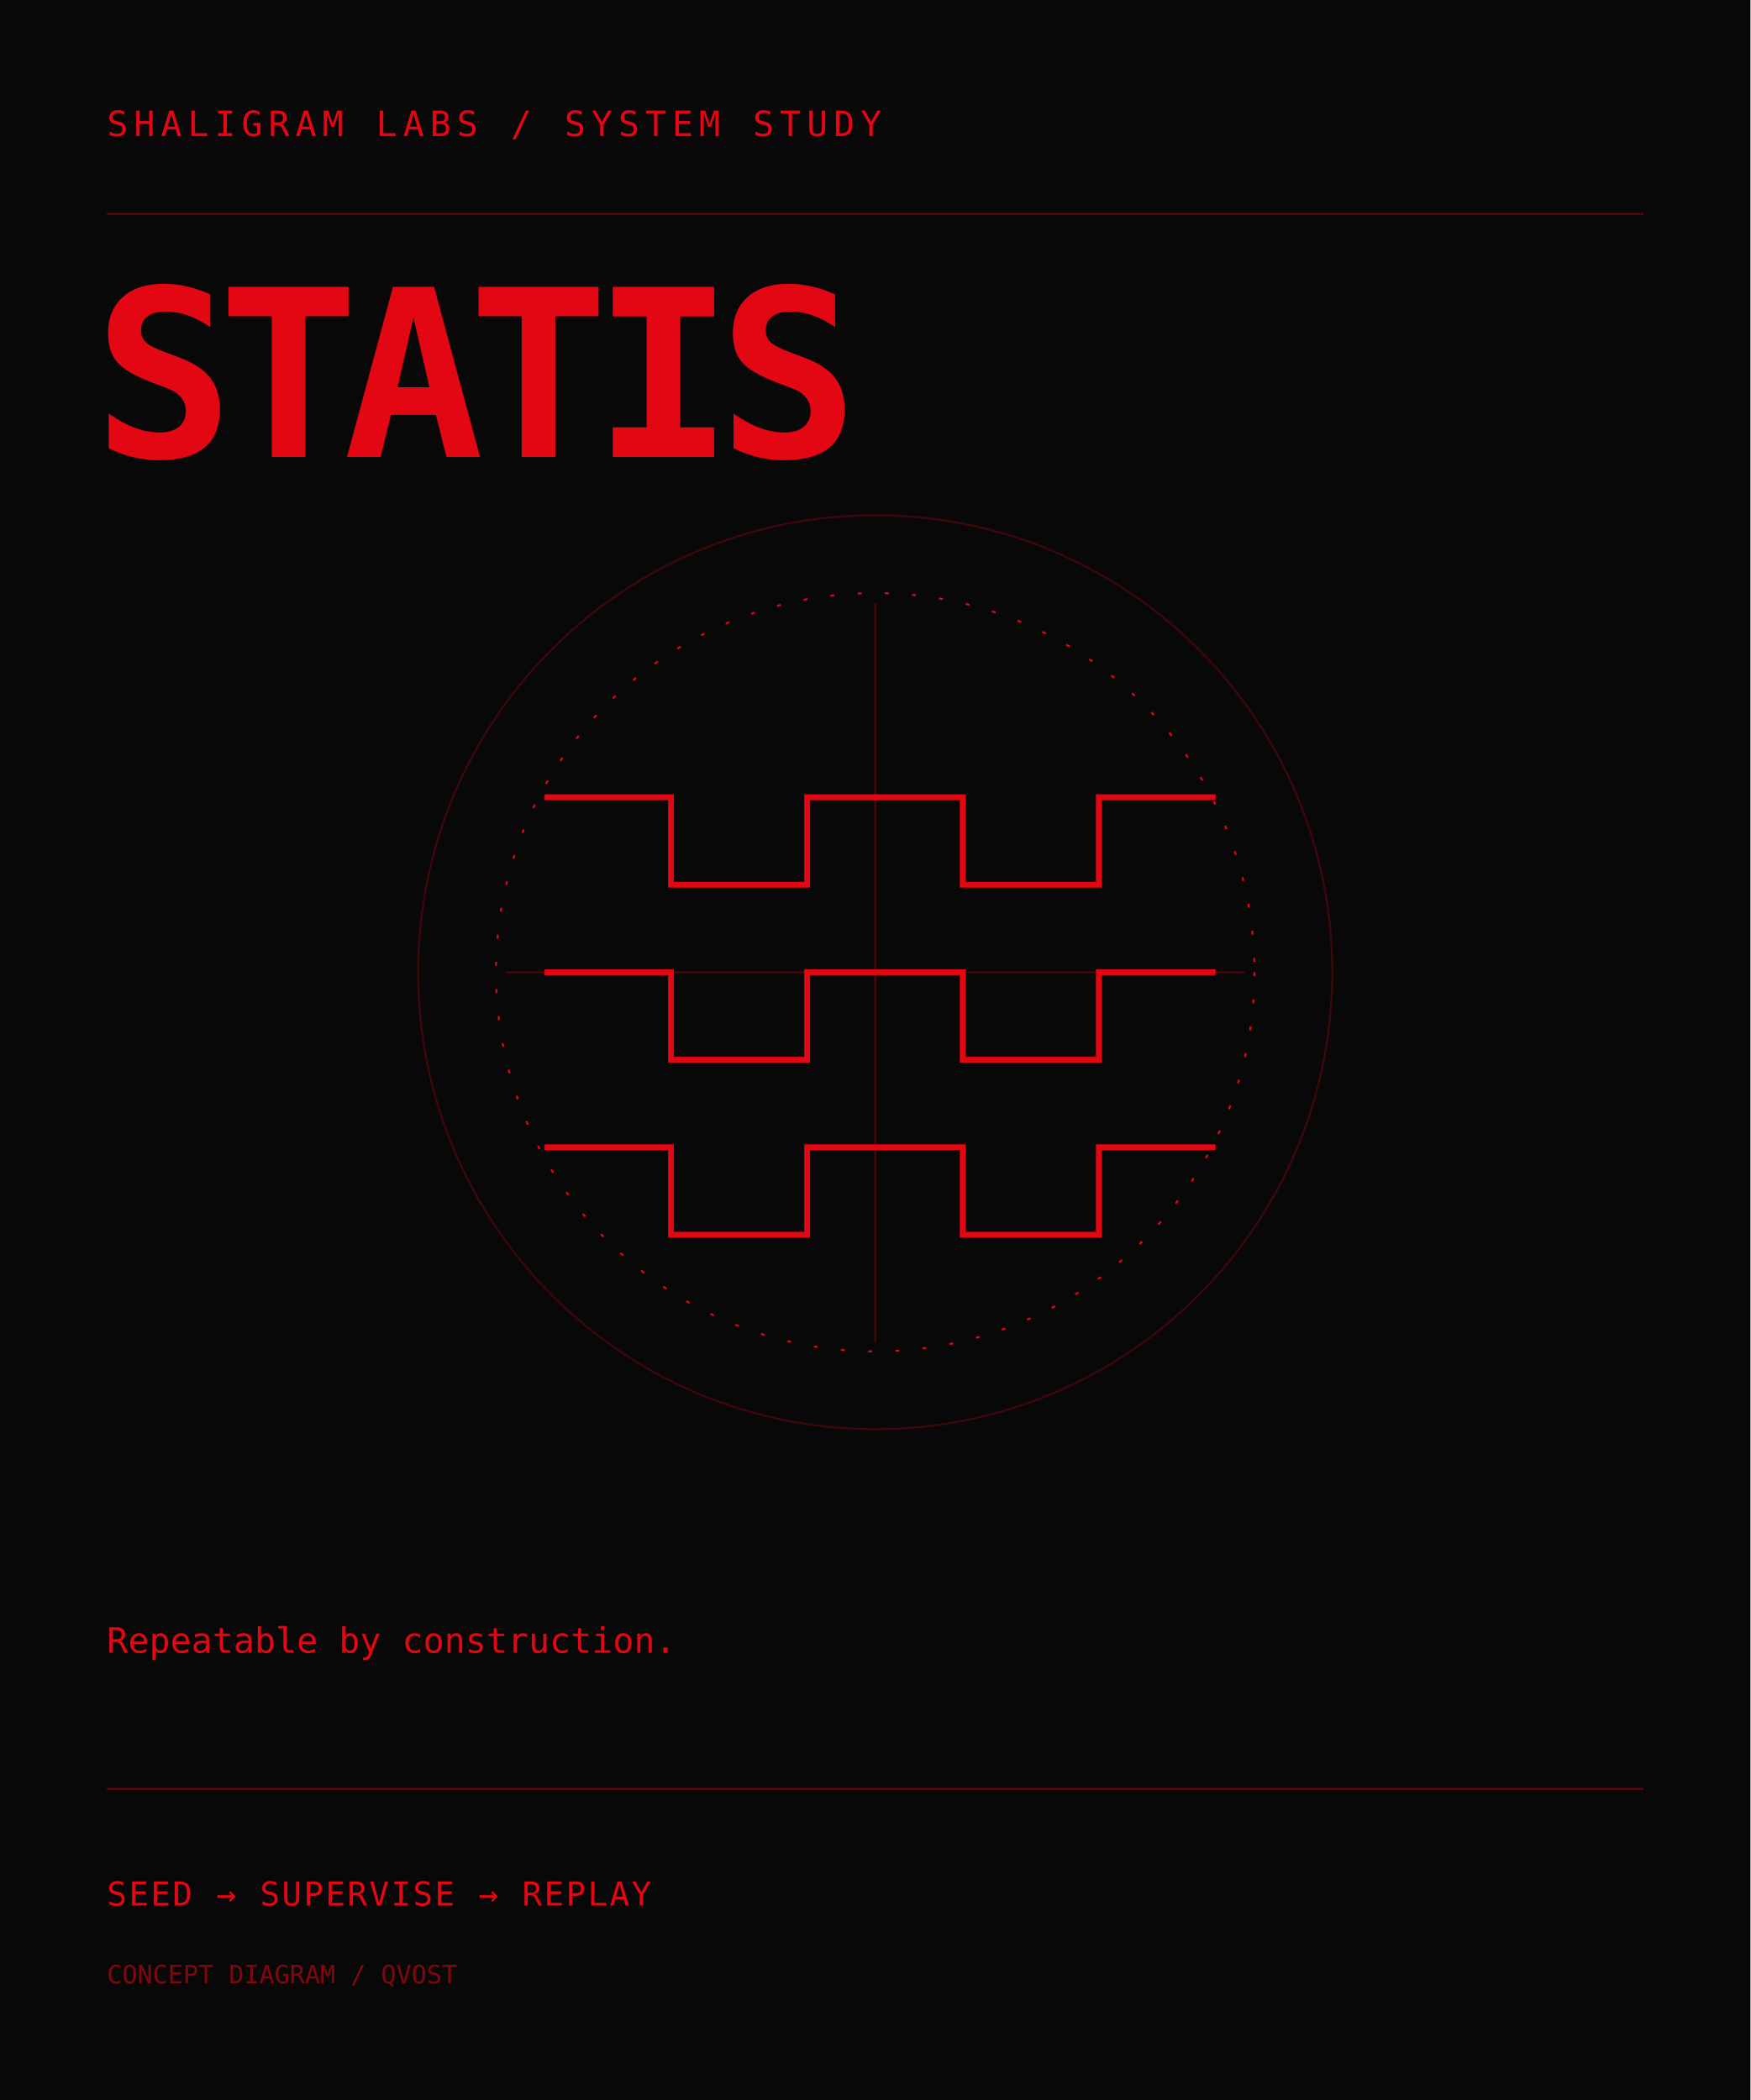
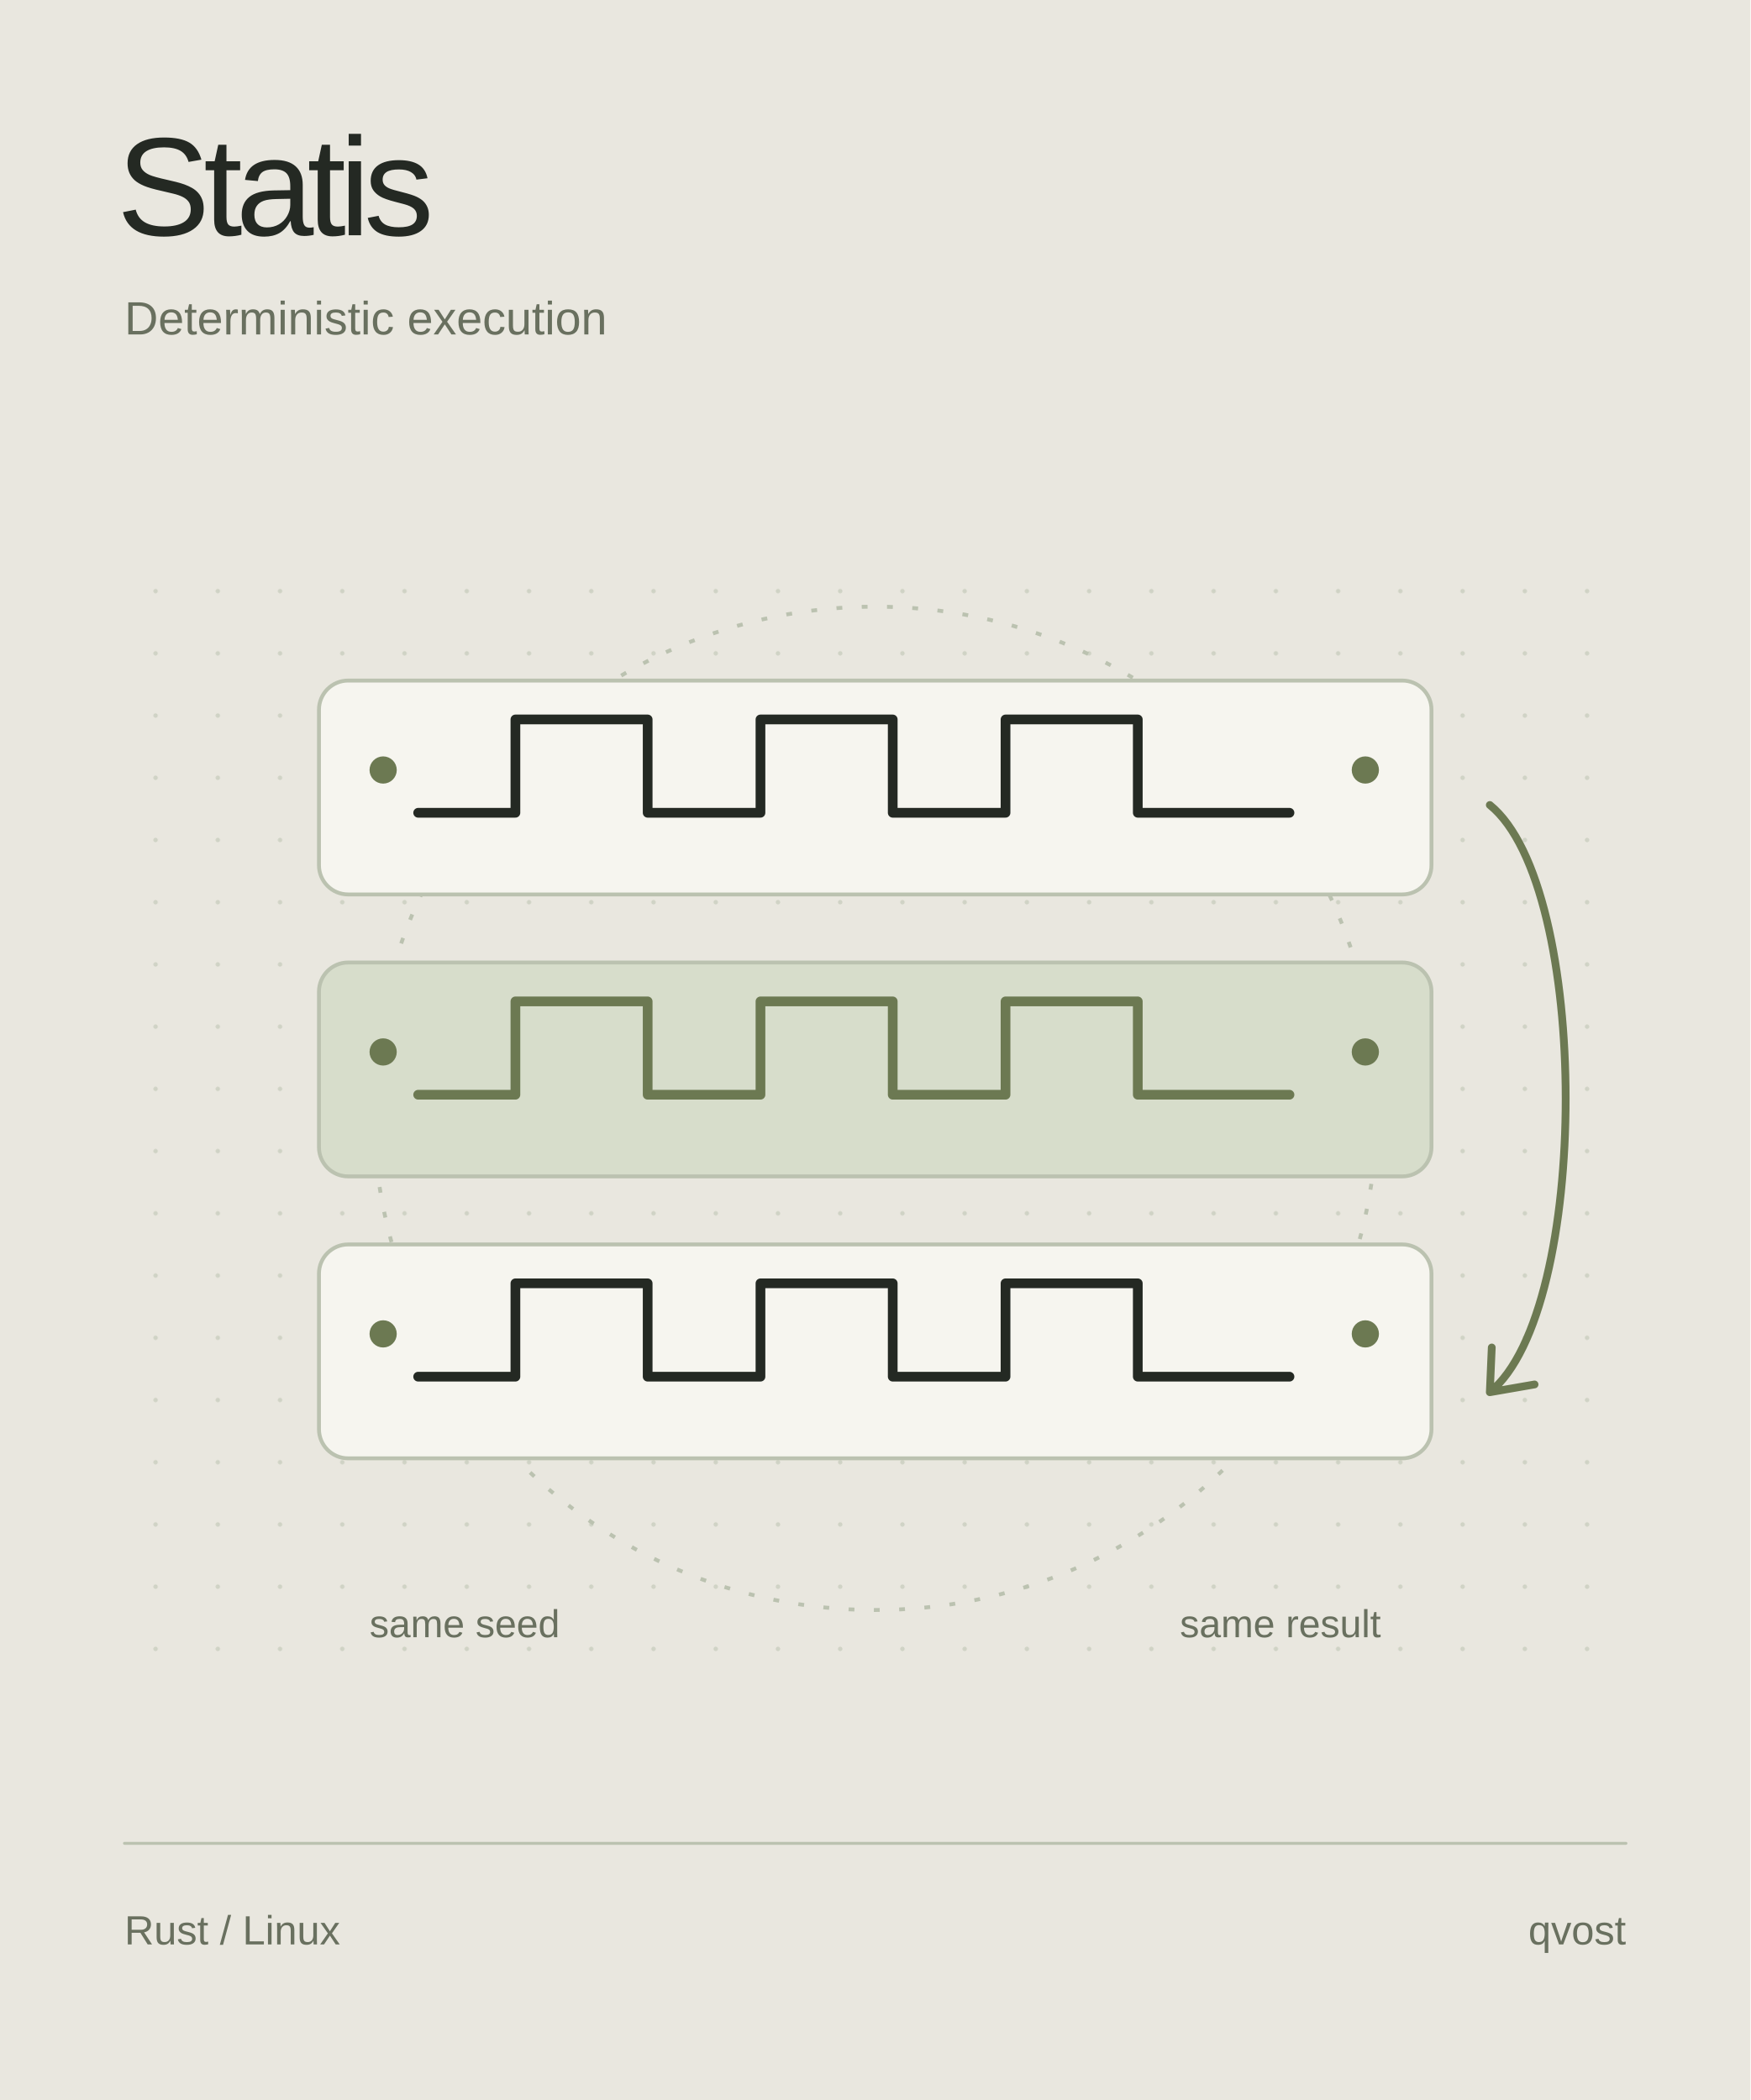
- <svg xmlns="http://www.w3.org/2000/svg" width="900" height="1080" viewBox="0 0 900 1080">
-   <rect width="900" height="1080" fill="#080808" />
-   <g fill="#e30613" font-family="monospace">
-     <path d="M55 110H845M55 920H845" stroke="#e30613" stroke-opacity=".4" />
-     <text x="55" y="70" font-size="18" letter-spacing="3">SHALIGRAM LABS / SYSTEM STUDY</text>
-     <text x="48" y="235" font-size="120" font-weight="700" letter-spacing="-8">STATIS</text>
-     <g stroke="#e30613" fill="none">
-       <circle cx="450" cy="500" r="235" stroke-opacity=".25" />
-       <circle cx="450" cy="500" r="195" stroke-dasharray="2 12" />
-       <path d="M260 500H640M450 310V690" stroke-opacity=".3" />
-       <path d="M280 410h65v45h70v-45h80v45h70v-45h60M280 500h65v45h70v-45h80v45h70v-45h60M280 590h65v45h70v-45h80v45h70v-45h60" stroke-width="3" />
-     </g>
-     <text x="55" y="850" font-size="18">Repeatable by construction.</text>
-     <text x="55" y="980" font-size="17" letter-spacing="1">SEED → SUPERVISE → REPLAY</text>
-     <text x="55" y="1020" font-size="13" opacity=".55">CONCEPT DIAGRAM / QVOST</text>
+ <svg xmlns="http://www.w3.org/2000/svg" width="900" height="1080" viewBox="0 0 900 1080" role="img" aria-labelledby="title desc">
+   <defs>
+     <pattern id="dot-grid" width="32" height="32" patternUnits="userSpaceOnUse">
+       <circle cx="16" cy="16" r="1.15" fill="#bbc2b0" opacity=".55" />
+     </pattern>
+   </defs>
+   <rect width="900" height="1080" fill="#e9e7df" />
+   <rect x="54" y="274" width="792" height="590" fill="url(#dot-grid)" />
+   <text x="60" y="121" fill="#242923" font-family="Arial, Helvetica, sans-serif" font-size="72" letter-spacing="-3.4">Statis</text>
+   <text x="64" y="172" fill="#69705f" font-family="Arial, Helvetica, sans-serif" font-size="24">Deterministic execution</text>
+   <circle cx="450" cy="570" r="258" fill="none" stroke="#bbc2b0" stroke-width="2" stroke-dasharray="3 10" />
+   <rect x="164" y="350" width="572" height="110" rx="15" fill="#f6f5ef" stroke="#bbc2b0" stroke-width="2" />
+   <g transform="translate(0 418)">
+     <path d="M215 0h50v-48h68v48h58v-48h68v48h58v-48h68v48h78" fill="none" stroke="#242923" stroke-width="5" stroke-linecap="round" stroke-linejoin="round" />
  </g>
+   <circle cx="197" cy="396" r="6" fill="#6c7952" stroke="#6c7952" stroke-width="2" />
+   <circle cx="702" cy="396" r="6" fill="#6c7952" stroke="#6c7952" stroke-width="2" />
+   <rect x="164" y="495" width="572" height="110" rx="15" fill="#d7ddcb" stroke="#bbc2b0" stroke-width="2" />
+   <g transform="translate(0 563)">
+     <path d="M215 0h50v-48h68v48h58v-48h68v48h58v-48h68v48h78" fill="none" stroke="#6c7952" stroke-width="5" stroke-linecap="round" stroke-linejoin="round" />
+   </g>
+   <circle cx="197" cy="541" r="6" fill="#6c7952" stroke="#6c7952" stroke-width="2" />
+   <circle cx="702" cy="541" r="6" fill="#6c7952" stroke="#6c7952" stroke-width="2" />
+   <rect x="164" y="640" width="572" height="110" rx="15" fill="#f6f5ef" stroke="#bbc2b0" stroke-width="2" />
+   <g transform="translate(0 708)">
+     <path d="M215 0h50v-48h68v48h58v-48h68v48h58v-48h68v48h78" fill="none" stroke="#242923" stroke-width="5" stroke-linecap="round" stroke-linejoin="round" />
+   </g>
+   <circle cx="197" cy="686" r="6" fill="#6c7952" stroke="#6c7952" stroke-width="2" />
+   <circle cx="702" cy="686" r="6" fill="#6c7952" stroke="#6c7952" stroke-width="2" />
+   <path d="M766 414c52 42 52 260 0 302m0 0 1-23m-1 23 23-4" fill="none" stroke="#6c7952" stroke-width="4" stroke-linecap="round" stroke-linejoin="round" />
+   <text x="190" y="842" fill="#69705f" font-family="Arial, Helvetica, sans-serif" font-size="20">same seed</text>
+   <text x="710" y="842" fill="#69705f" font-family="Arial, Helvetica, sans-serif" font-size="20" text-anchor="end">same result</text>
+   <path d="M64 948H836" fill="none" stroke="#bbc2b0" stroke-width="1.5" stroke-linecap="round" stroke-linejoin="round" />
+   <text x="64" y="1000" fill="#69705f" font-family="Arial, Helvetica, sans-serif" font-size="21">Rust / Linux</text>
+   <text x="836" y="1000" fill="#69705f" font-family="Arial, Helvetica, sans-serif" font-size="21" text-anchor="end">qvost</text>
</svg>
